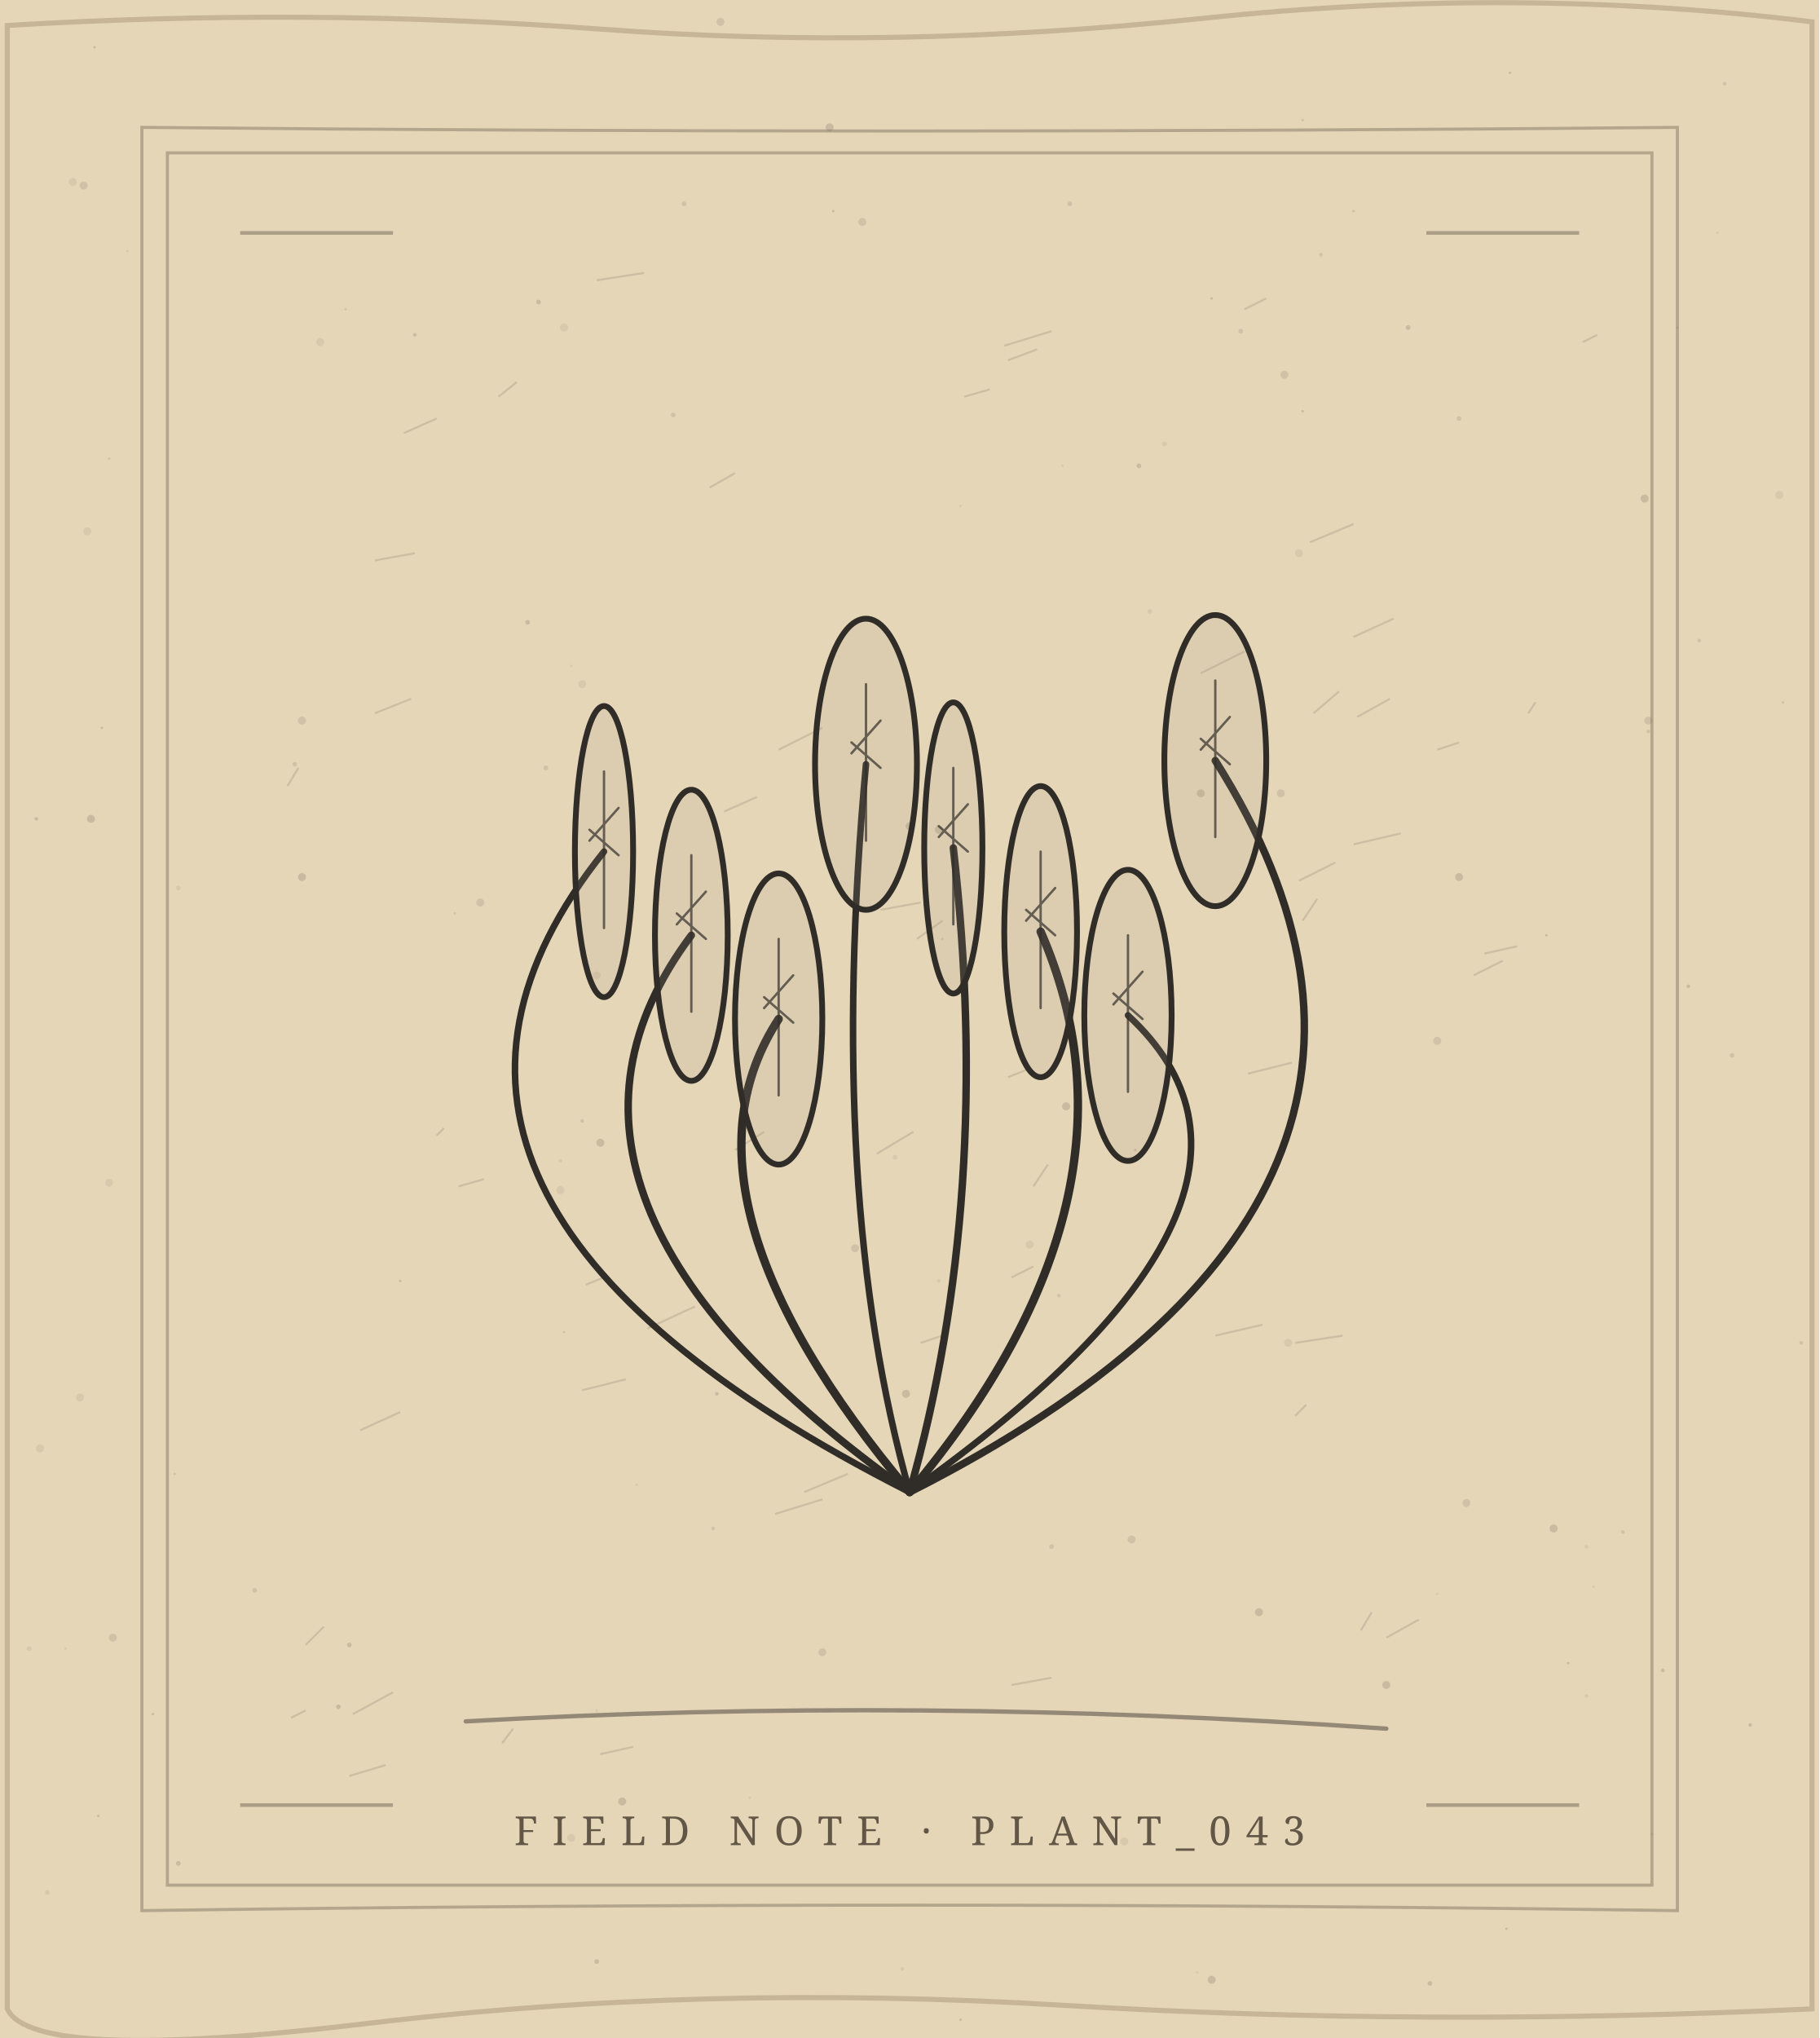
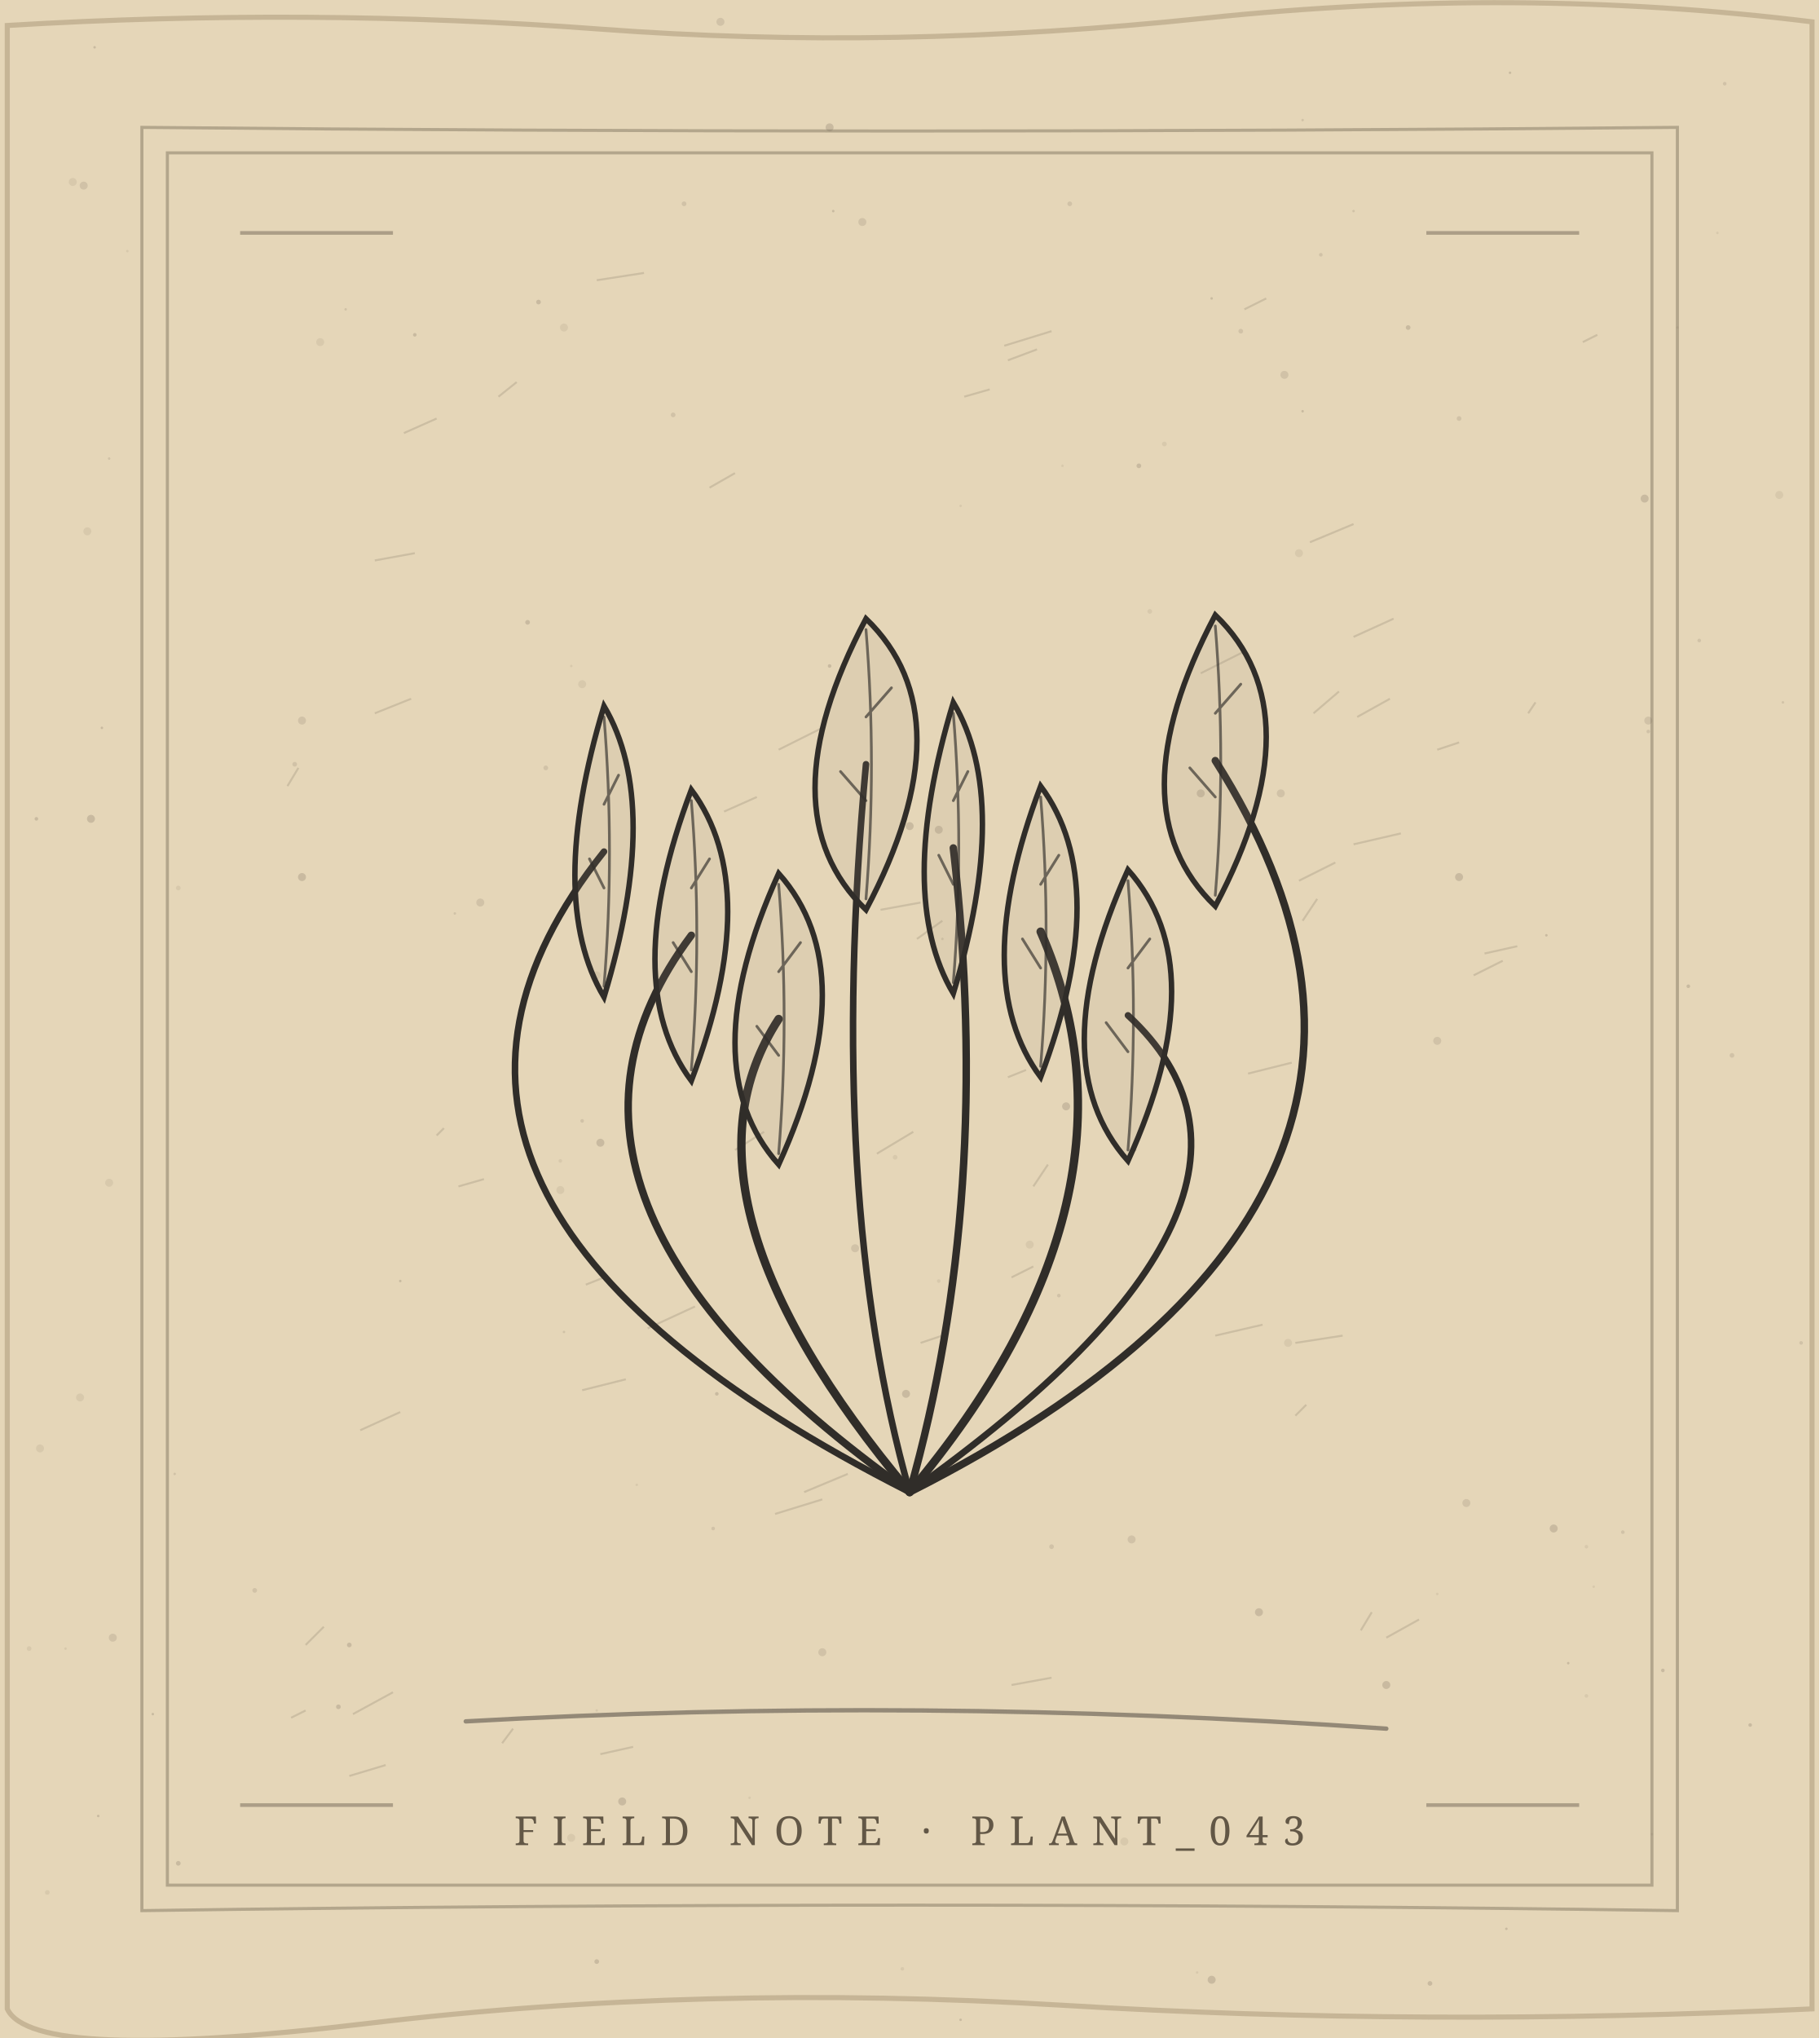
<svg xmlns="http://www.w3.org/2000/svg" viewBox="0 0 500 560" role="img" aria-label="Doğa defterinde kara kalem tür çizimi">
  <rect width="500" height="560" fill="#e5d6b8" />
  <path d="M2 7 Q85 2 165 8 T331 5 T498 6 V552 Q391 557 292 551 T101 556 T2 552 Z" fill="none" stroke="#9c8967" stroke-width="1.4" opacity=".42" />
  <path d="M39 35 Q246 37 461 35 V525 Q251 522 39 525 Z M46 42 H454 V518 H46 Z" fill="none" stroke="#776c57" stroke-width=".85" opacity=".46" />
  <path d="M66 64 h42 M392 64 h42 M66 496 h42 M392 496 h42" stroke="#655b4b" opacity=".45" />
  <circle cx="346" cy="443" r="1.1" fill="#736958" opacity="0.25" />
  <circle cx="164" cy="268" r="1.1" fill="#736958" opacity="0.12" />
  <circle cx="48" cy="405" r="0.35" fill="#736958" opacity="0.18" />
  <circle cx="185" cy="114" r="0.65" fill="#736958" opacity="0.18" />
  <circle cx="333" cy="544" r="1.1" fill="#736958" opacity="0.25" />
  <circle cx="472" cy="64" r="0.35" fill="#736958" opacity="0.12" />
  <circle cx="42" cy="471" r="0.35" fill="#736958" opacity="0.25" />
  <circle cx="259" cy="258" r="0.35" fill="#736958" opacity="0.18" />
  <circle cx="196" cy="420" r="0.5" fill="#736958" opacity="0.18" />
  <circle cx="453" cy="201" r="0.5" fill="#736958" opacity="0.18" />
  <circle cx="226" cy="454" r="1.1" fill="#736958" opacity="0.18" />
  <circle cx="88" cy="94" r="1.1" fill="#736958" opacity="0.12" />
  <circle cx="26" cy="13" r="0.35" fill="#736958" opacity="0.25" />
  <circle cx="28" cy="200" r="0.35" fill="#736958" opacity="0.25" />
  <circle cx="403" cy="413" r="1.1" fill="#736958" opacity="0.18" />
  <circle cx="438" cy="436" r="0.35" fill="#736958" opacity="0.12" />
  <circle cx="237" cy="61" r="1.1" fill="#736958" opacity="0.18" />
  <circle cx="11" cy="398" r="1.1" fill="#736958" opacity="0.12" />
  <circle cx="431" cy="457" r="0.35" fill="#736958" opacity="0.25" />
  <circle cx="329" cy="542" r="0.35" fill="#736958" opacity="0.12" />
  <circle cx="415" cy="20" r="0.35" fill="#736958" opacity="0.25" />
  <circle cx="164" cy="470" r="0.35" fill="#736958" opacity="0.12" />
  <circle cx="474" cy="23" r="0.5" fill="#736958" opacity="0.18" />
  <circle cx="20" cy="50" r="1.1" fill="#736958" opacity="0.12" />
  <circle cx="387" cy="90" r="0.65" fill="#736958" opacity="0.25" />
  <circle cx="436" cy="425" r="0.5" fill="#736958" opacity="0.12" />
  <circle cx="495" cy="369" r="0.5" fill="#736958" opacity="0.18" />
  <circle cx="353" cy="103" r="1.1" fill="#736958" opacity="0.18" />
  <circle cx="436" cy="466" r="0.5" fill="#736958" opacity="0.12" />
  <circle cx="30" cy="126" r="0.35" fill="#736958" opacity="0.18" />
  <circle cx="333" cy="82" r="0.35" fill="#736958" opacity="0.25" />
  <circle cx="96" cy="452" r="0.65" fill="#736958" opacity="0.25" />
  <circle cx="311" cy="423" r="1.1" fill="#736958" opacity="0.18" />
  <circle cx="425" cy="257" r="0.35" fill="#736958" opacity="0.25" />
  <circle cx="30" cy="325" r="1.1" fill="#736958" opacity="0.12" />
  <circle cx="381" cy="463" r="1.1" fill="#736958" opacity="0.25" />
  <circle cx="81" cy="210" r="0.65" fill="#736958" opacity="0.18" />
  <circle cx="464" cy="271" r="0.5" fill="#736958" opacity="0.25" />
  <circle cx="93" cy="469" r="0.65" fill="#736958" opacity="0.25" />
  <circle cx="320" cy="122" r="0.65" fill="#736958" opacity="0.12" />
  <circle cx="228" cy="183" r="0.5" fill="#736958" opacity="0.25" />
  <circle cx="70" cy="437" r="0.65" fill="#736958" opacity="0.18" />
  <circle cx="401" cy="241" r="1.1" fill="#736958" opacity="0.25" />
  <circle cx="22" cy="384" r="1.1" fill="#736958" opacity="0.12" />
  <circle cx="283" cy="342" r="1.1" fill="#736958" opacity="0.12" />
  <circle cx="145" cy="171" r="0.65" fill="#736958" opacity="0.25" />
  <circle cx="481" cy="474" r="0.5" fill="#736958" opacity="0.25" />
  <circle cx="83" cy="198" r="1.1" fill="#736958" opacity="0.18" />
  <circle cx="150" cy="211" r="0.65" fill="#736958" opacity="0.18" />
  <circle cx="246" cy="318" r="0.65" fill="#736958" opacity="0.12" />
  <circle cx="157" cy="183" r="0.35" fill="#736958" opacity="0.12" />
  <circle cx="457" cy="459" r="0.5" fill="#736958" opacity="0.25" />
  <circle cx="341" cy="91" r="0.65" fill="#736958" opacity="0.18" />
  <circle cx="249" cy="383" r="1.1" fill="#736958" opacity="0.25" />
  <circle cx="164" cy="539" r="0.65" fill="#736958" opacity="0.25" />
  <circle cx="454" cy="504" r="0.35" fill="#736958" opacity="0.12" />
  <circle cx="154" cy="319" r="0.5" fill="#736958" opacity="0.12" />
  <circle cx="148" cy="83" r="0.65" fill="#736958" opacity="0.25" />
  <circle cx="10" cy="225" r="0.5" fill="#736958" opacity="0.25" />
  <circle cx="264" cy="139" r="0.35" fill="#736958" opacity="0.12" />
  <circle cx="171" cy="495" r="1.1" fill="#736958" opacity="0.25" />
  <circle cx="258" cy="352" r="0.5" fill="#736958" opacity="0.12" />
  <circle cx="258" cy="228" r="1.1" fill="#736958" opacity="0.25" />
  <circle cx="358" cy="113" r="0.35" fill="#736958" opacity="0.25" />
  <circle cx="352" cy="218" r="1.1" fill="#736958" opacity="0.18" />
  <circle cx="95" cy="85" r="0.35" fill="#736958" opacity="0.18" />
  <circle cx="197" cy="383" r="0.5" fill="#736958" opacity="0.25" />
  <circle cx="372" cy="58" r="0.35" fill="#736958" opacity="0.18" />
  <circle cx="316" cy="168" r="0.65" fill="#736958" opacity="0.12" />
  <circle cx="401" cy="115" r="0.65" fill="#736958" opacity="0.18" />
  <circle cx="155" cy="366" r="0.35" fill="#736958" opacity="0.18" />
  <circle cx="476" cy="290" r="0.65" fill="#736958" opacity="0.18" />
  <circle cx="198" cy="6" r="1.1" fill="#736958" opacity="0.18" />
  <circle cx="206" cy="494" r="0.35" fill="#736958" opacity="0.12" />
  <circle cx="13" cy="520" r="0.65" fill="#736958" opacity="0.12" />
  <circle cx="132" cy="248" r="1.1" fill="#736958" opacity="0.18" />
  <circle cx="358" cy="33" r="0.35" fill="#736958" opacity="0.18" />
  <circle cx="312" cy="316" r="0.35" fill="#736958" opacity="0.25" />
  <circle cx="154" cy="327" r="1.1" fill="#736958" opacity="0.12" />
  <circle cx="289" cy="425" r="0.65" fill="#736958" opacity="0.18" />
  <circle cx="188" cy="56" r="0.65" fill="#736958" opacity="0.18" />
  <circle cx="31" cy="450" r="1.1" fill="#736958" opacity="0.18" />
  <circle cx="427" cy="420" r="1.1" fill="#736958" opacity="0.25" />
  <circle cx="83" cy="241" r="1.1" fill="#736958" opacity="0.25" />
  <circle cx="395" cy="438" r="0.35" fill="#736958" opacity="0.12" />
  <circle cx="125" cy="251" r="0.35" fill="#736958" opacity="0.18" />
  <circle cx="393" cy="545" r="0.65" fill="#736958" opacity="0.25" />
  <circle cx="461" cy="90" r="0.35" fill="#736958" opacity="0.12" />
  <circle cx="467" cy="176" r="0.5" fill="#736958" opacity="0.18" />
  <circle cx="49" cy="512" r="0.65" fill="#736958" opacity="0.25" />
  <circle cx="229" cy="58" r="0.35" fill="#736958" opacity="0.25" />
  <circle cx="228" cy="35" r="1.1" fill="#736958" opacity="0.25" />
  <circle cx="293" cy="304" r="1.1" fill="#736958" opacity="0.25" />
  <circle cx="489" cy="136" r="1.1" fill="#736958" opacity="0.12" />
  <circle cx="35" cy="69" r="0.35" fill="#736958" opacity="0.12" />
  <circle cx="235" cy="343" r="1.1" fill="#736958" opacity="0.18" />
  <circle cx="25" cy="225" r="1.1" fill="#736958" opacity="0.25" />
  <circle cx="175" cy="408" r="0.35" fill="#736958" opacity="0.12" />
  <circle cx="354" cy="369" r="1.1" fill="#736958" opacity="0.12" />
  <circle cx="8" cy="453" r="0.65" fill="#736958" opacity="0.12" />
  <circle cx="250" cy="227" r="1.1" fill="#736958" opacity="0.25" />
  <circle cx="264" cy="555" r="0.35" fill="#736958" opacity="0.25" />
  <circle cx="157" cy="505" r="1.1" fill="#736958" opacity="0.12" />
  <circle cx="165" cy="314" r="1.1" fill="#736958" opacity="0.25" />
  <circle cx="27" cy="499" r="0.35" fill="#736958" opacity="0.25" />
  <circle cx="114" cy="92" r="0.5" fill="#736958" opacity="0.25" />
  <circle cx="292" cy="128" r="0.35" fill="#736958" opacity="0.12" />
  <circle cx="160" cy="308" r="0.5" fill="#736958" opacity="0.18" />
  <circle cx="452" cy="137" r="1.1" fill="#736958" opacity="0.25" />
  <circle cx="155" cy="90" r="1.1" fill="#736958" opacity="0.12" />
  <circle cx="23" cy="51" r="1.1" fill="#736958" opacity="0.18" />
  <circle cx="49" cy="244" r="0.65" fill="#736958" opacity="0.12" />
  <circle cx="110" cy="352" r="0.35" fill="#736958" opacity="0.25" />
  <circle cx="414" cy="530" r="0.35" fill="#736958" opacity="0.25" />
  <circle cx="357" cy="152" r="1.1" fill="#736958" opacity="0.12" />
  <circle cx="330" cy="218" r="1.1" fill="#736958" opacity="0.25" />
  <circle cx="313" cy="128" r="0.65" fill="#736958" opacity="0.25" />
  <circle cx="291" cy="356" r="0.5" fill="#736958" opacity="0.18" />
  <circle cx="248" cy="541" r="0.5" fill="#736958" opacity="0.12" />
  <circle cx="24" cy="146" r="1.1" fill="#736958" opacity="0.12" />
  <circle cx="160" cy="188" r="1.1" fill="#736958" opacity="0.12" />
  <circle cx="395" cy="286" r="1.1" fill="#736958" opacity="0.18" />
  <circle cx="309" cy="506" r="1.1" fill="#736958" opacity="0.12" />
  <circle cx="446" cy="421" r="0.5" fill="#736958" opacity="0.18" />
  <circle cx="294" cy="56" r="0.65" fill="#736958" opacity="0.18" />
  <circle cx="490" cy="193" r="0.35" fill="#736958" opacity="0.18" />
  <circle cx="363" cy="70" r="0.5" fill="#736958" opacity="0.18" />
  <circle cx="274" cy="375" r="0.35" fill="#736958" opacity="0.18" />
  <circle cx="18" cy="453" r="0.35" fill="#736958" opacity="0.12" />
  <circle cx="453" cy="198" r="1.1" fill="#736958" opacity="0.18" />
  <path d="M199 223 l9 -4" stroke="#736958" stroke-width=".55" opacity=".22" />
  <path d="M242 250 l11 -2" stroke="#736958" stroke-width=".55" opacity=".22" />
  <path d="M278 351 l6 -3" stroke="#736958" stroke-width=".55" opacity=".22" />
  <path d="M103 196 l10 -4" stroke="#736958" stroke-width=".55" opacity=".22" />
  <path d="M408 262 l9 -2" stroke="#736958" stroke-width=".55" opacity=".22" />
  <path d="M164 77 l13 -2" stroke="#736958" stroke-width=".55" opacity=".22" />
  <path d="M79 216 l3 -5" stroke="#736958" stroke-width=".55" opacity=".22" />
  <path d="M361 196 l7 -6" stroke="#736958" stroke-width=".55" opacity=".22" />
  <path d="M343 295 l12 -3" stroke="#736958" stroke-width=".55" opacity=".22" />
  <path d="M357 242 l10 -5" stroke="#736958" stroke-width=".55" opacity=".22" />
  <path d="M221 410 l12 -5" stroke="#736958" stroke-width=".55" opacity=".22" />
  <path d="M277 99 l8 -3" stroke="#736958" stroke-width=".55" opacity=".22" />
  <path d="M97 471 l11 -6" stroke="#736958" stroke-width=".55" opacity=".22" />
  <path d="M84 452 l5 -5" stroke="#736958" stroke-width=".55" opacity=".22" />
  <path d="M278 463 l11 -2" stroke="#736958" stroke-width=".55" opacity=".22" />
  <path d="M277 296 l5 -2" stroke="#736958" stroke-width=".55" opacity=".22" />
  <path d="M276 95 l13 -4" stroke="#736958" stroke-width=".55" opacity=".22" />
  <path d="M284 326 l4 -6" stroke="#736958" stroke-width=".55" opacity=".22" />
  <path d="M265 109 l7 -2" stroke="#736958" stroke-width=".55" opacity=".22" />
  <path d="M99 393 l11 -5" stroke="#736958" stroke-width=".55" opacity=".22" />
  <path d="M178 365 l13 -6" stroke="#736958" stroke-width=".55" opacity=".22" />
  <path d="M420 196 l2 -3" stroke="#736958" stroke-width=".55" opacity=".22" />
  <path d="M195 134 l7 -4" stroke="#736958" stroke-width=".55" opacity=".22" />
  <path d="M330 185 l12 -6" stroke="#736958" stroke-width=".55" opacity=".22" />
  <path d="M356 369 l13 -2" stroke="#736958" stroke-width=".55" opacity=".22" />
  <path d="M360 149 l12 -5" stroke="#736958" stroke-width=".55" opacity=".22" />
  <path d="M358 253 l4 -6" stroke="#736958" stroke-width=".55" opacity=".22" />
  <path d="M137 109 l5 -4" stroke="#736958" stroke-width=".55" opacity=".22" />
  <path d="M103 154 l11 -2" stroke="#736958" stroke-width=".55" opacity=".22" />
  <path d="M395 206 l6 -2" stroke="#736958" stroke-width=".55" opacity=".22" />
  <path d="M120 312 l2 -2" stroke="#736958" stroke-width=".55" opacity=".22" />
  <path d="M202 316 l8 -5" stroke="#736958" stroke-width=".55" opacity=".22" />
  <path d="M126 326 l7 -2" stroke="#736958" stroke-width=".55" opacity=".22" />
  <path d="M374 448 l3 -5" stroke="#736958" stroke-width=".55" opacity=".22" />
  <path d="M161 353 l5 -2" stroke="#736958" stroke-width=".55" opacity=".22" />
  <path d="M80 472 l4 -2" stroke="#736958" stroke-width=".55" opacity=".22" />
  <path d="M372 232 l13 -3" stroke="#736958" stroke-width=".55" opacity=".22" />
  <path d="M253 369 l6 -2" stroke="#736958" stroke-width=".55" opacity=".22" />
  <path d="M405 268 l8 -4" stroke="#736958" stroke-width=".55" opacity=".22" />
  <path d="M435 94 l4 -2" stroke="#736958" stroke-width=".55" opacity=".22" />
  <path d="M96 488 l10 -3" stroke="#736958" stroke-width=".55" opacity=".22" />
  <path d="M252 258 l7 -5" stroke="#736958" stroke-width=".55" opacity=".22" />
  <path d="M111 119 l9 -4" stroke="#736958" stroke-width=".55" opacity=".22" />
  <path d="M138 479 l3 -4" stroke="#736958" stroke-width=".55" opacity=".22" />
  <path d="M214 206 l12 -6" stroke="#736958" stroke-width=".55" opacity=".22" />
  <path d="M356 389 l3 -3" stroke="#736958" stroke-width=".55" opacity=".22" />
  <path d="M373 197 l9 -5" stroke="#736958" stroke-width=".55" opacity=".22" />
  <path d="M213 416 l13 -4" stroke="#736958" stroke-width=".55" opacity=".22" />
  <path d="M160 382 l12 -3" stroke="#736958" stroke-width=".55" opacity=".22" />
  <path d="M342 85 l6 -3" stroke="#736958" stroke-width=".55" opacity=".22" />
  <path d="M241 317 l10 -6" stroke="#736958" stroke-width=".55" opacity=".22" />
  <path d="M334 367 l13 -3" stroke="#736958" stroke-width=".55" opacity=".22" />
  <path d="M372 175 l11 -5" stroke="#736958" stroke-width=".55" opacity=".22" />
  <path d="M381 450 l9 -5" stroke="#736958" stroke-width=".55" opacity=".22" />
  <path d="M165 482 l9 -2" stroke="#736958" stroke-width=".55" opacity=".22" />
  <path d="M250 410 Q90 329 166.0 234" fill="none" stroke="#302d29" stroke-width="1.8" stroke-linecap="round" stroke-linejoin="round" opacity="1" />
-   <ellipse cx="166.0" cy="234" rx="8" ry="40" fill="#a89c8326" stroke="#302d29" stroke-width="1.6" />
-   <path d="M166.0 212 l0 43 M162.0 228 l8 7 M170.0 222 l-8 9" fill="none" stroke="#302d29" stroke-width="0.65" stroke-linecap="round" stroke-linejoin="round" opacity="0.7" />
+   <path d="M166 194 Q182 221 166 274 Q150 247 166 194 Z" fill="#a89c8320" stroke="#302d29" stroke-width="1.5" />
+   <path d="M166 197 Q169 234 166 271 M166 221 l4 -8 M166 244 l-4 -8" fill="none" stroke="#302d29" stroke-width="0.75" stroke-linecap="round" stroke-linejoin="round" opacity="0.65" />
  <path d="M250 410 Q136 329 190.0 257" fill="none" stroke="#302d29" stroke-width="2.05" stroke-linecap="round" stroke-linejoin="round" opacity="1" />
-   <ellipse cx="190.0" cy="257" rx="10" ry="40" fill="#a89c8326" stroke="#302d29" stroke-width="1.6" />
-   <path d="M190.0 235 l0 43 M186.0 251 l8 7 M194.0 245 l-8 9" fill="none" stroke="#302d29" stroke-width="0.65" stroke-linecap="round" stroke-linejoin="round" opacity="0.7" />
+   <path d="M190 217 Q210 244 190 297 Q170 270 190 217 Z" fill="#a89c8320" stroke="#302d29" stroke-width="1.5" />
+   <path d="M190 220 Q193 257 190 294 M190 244 l5 -8 M190 267 l-5 -8" fill="none" stroke="#302d29" stroke-width="0.75" stroke-linecap="round" stroke-linejoin="round" opacity="0.65" />
  <path d="M250 410 Q182 329 214.0 280" fill="none" stroke="#302d29" stroke-width="2.3" stroke-linecap="round" stroke-linejoin="round" opacity="1" />
-   <ellipse cx="214.0" cy="280" rx="12" ry="40" fill="#a89c8326" stroke="#302d29" stroke-width="1.6" />
-   <path d="M214.0 258 l0 43 M210.0 274 l8 7 M218.0 268 l-8 9" fill="none" stroke="#302d29" stroke-width="0.65" stroke-linecap="round" stroke-linejoin="round" opacity="0.7" />
+   <path d="M214 240 Q238 267 214 320 Q190 293 214 240 Z" fill="#a89c8320" stroke="#302d29" stroke-width="1.5" />
+   <path d="M214 243 Q217 280 214 317 M214 267 l6 -8 M214 290 l-6 -8" fill="none" stroke="#302d29" stroke-width="0.75" stroke-linecap="round" stroke-linejoin="round" opacity="0.65" />
  <path d="M250 410 Q227 329 238.0 210" fill="none" stroke="#302d29" stroke-width="1.8" stroke-linecap="round" stroke-linejoin="round" opacity="1" />
-   <ellipse cx="238.0" cy="210" rx="14" ry="40" fill="#a89c8326" stroke="#302d29" stroke-width="1.6" />
-   <path d="M238.0 188 l0 43 M234.0 204 l8 7 M242.0 198 l-8 9" fill="none" stroke="#302d29" stroke-width="0.65" stroke-linecap="round" stroke-linejoin="round" opacity="0.7" />
+   <path d="M238 170 Q266 197 238 250 Q210 223 238 170 Z" fill="#a89c8320" stroke="#302d29" stroke-width="1.5" />
+   <path d="M238 173 Q241 210 238 247 M238 197 l7 -8 M238 220 l-7 -8" fill="none" stroke="#302d29" stroke-width="0.75" stroke-linecap="round" stroke-linejoin="round" opacity="0.65" />
  <path d="M250 410 Q273 329 262.0 233" fill="none" stroke="#302d29" stroke-width="2.05" stroke-linecap="round" stroke-linejoin="round" opacity="1" />
-   <ellipse cx="262.0" cy="233" rx="8" ry="40" fill="#a89c8326" stroke="#302d29" stroke-width="1.6" />
-   <path d="M262.0 211 l0 43 M258.0 227 l8 7 M266.0 221 l-8 9" fill="none" stroke="#302d29" stroke-width="0.65" stroke-linecap="round" stroke-linejoin="round" opacity="0.7" />
+   <path d="M262 193 Q278 220 262 273 Q246 246 262 193 Z" fill="#a89c8320" stroke="#302d29" stroke-width="1.5" />
+   <path d="M262 196 Q265 233 262 270 M262 220 l4 -8 M262 243 l-4 -8" fill="none" stroke="#302d29" stroke-width="0.75" stroke-linecap="round" stroke-linejoin="round" opacity="0.65" />
  <path d="M250 410 Q318 329 286.0 256" fill="none" stroke="#302d29" stroke-width="2.3" stroke-linecap="round" stroke-linejoin="round" opacity="1" />
-   <ellipse cx="286.0" cy="256" rx="10" ry="40" fill="#a89c8326" stroke="#302d29" stroke-width="1.6" />
-   <path d="M286.0 234 l0 43 M282.0 250 l8 7 M290.0 244 l-8 9" fill="none" stroke="#302d29" stroke-width="0.65" stroke-linecap="round" stroke-linejoin="round" opacity="0.7" />
+   <path d="M286 216 Q306 243 286 296 Q266 269 286 216 Z" fill="#a89c8320" stroke="#302d29" stroke-width="1.5" />
+   <path d="M286 219 Q289 256 286 293 M286 243 l5 -8 M286 266 l-5 -8" fill="none" stroke="#302d29" stroke-width="0.75" stroke-linecap="round" stroke-linejoin="round" opacity="0.65" />
  <path d="M250 410 Q364 329 310.0 279" fill="none" stroke="#302d29" stroke-width="1.8" stroke-linecap="round" stroke-linejoin="round" opacity="1" />
-   <ellipse cx="310.0" cy="279" rx="12" ry="40" fill="#a89c8326" stroke="#302d29" stroke-width="1.6" />
-   <path d="M310.0 257 l0 43 M306.0 273 l8 7 M314.0 267 l-8 9" fill="none" stroke="#302d29" stroke-width="0.65" stroke-linecap="round" stroke-linejoin="round" opacity="0.7" />
+   <path d="M310 239 Q334 266 310 319 Q286 292 310 239 Z" fill="#a89c8320" stroke="#302d29" stroke-width="1.5" />
+   <path d="M310 242 Q313 279 310 316 M310 266 l6 -8 M310 289 l-6 -8" fill="none" stroke="#302d29" stroke-width="0.75" stroke-linecap="round" stroke-linejoin="round" opacity="0.65" />
  <path d="M250 410 Q410 329 334.0 209" fill="none" stroke="#302d29" stroke-width="2.05" stroke-linecap="round" stroke-linejoin="round" opacity="1" />
-   <ellipse cx="334.0" cy="209" rx="14" ry="40" fill="#a89c8326" stroke="#302d29" stroke-width="1.6" />
-   <path d="M334.0 187 l0 43 M330.0 203 l8 7 M338.0 197 l-8 9" fill="none" stroke="#302d29" stroke-width="0.65" stroke-linecap="round" stroke-linejoin="round" opacity="0.7" />
+   <path d="M334 169 Q362 196 334 249 Q306 222 334 169 Z" fill="#a89c8320" stroke="#302d29" stroke-width="1.5" />
+   <path d="M334 172 Q337 209 334 246 M334 196 l7 -8 M334 219 l-7 -8" fill="none" stroke="#302d29" stroke-width="0.75" stroke-linecap="round" stroke-linejoin="round" opacity="0.65" />
  <path d="M128 473 Q252 466 381 475" fill="none" stroke="#302d29" stroke-width="1.2" stroke-linecap="round" stroke-linejoin="round" opacity="0.45" />
  <text x="250" y="507" text-anchor="middle" fill="#625746" font-size="11" font-family="serif" letter-spacing="4">FIELD NOTE · PLANT_043</text>
</svg>
